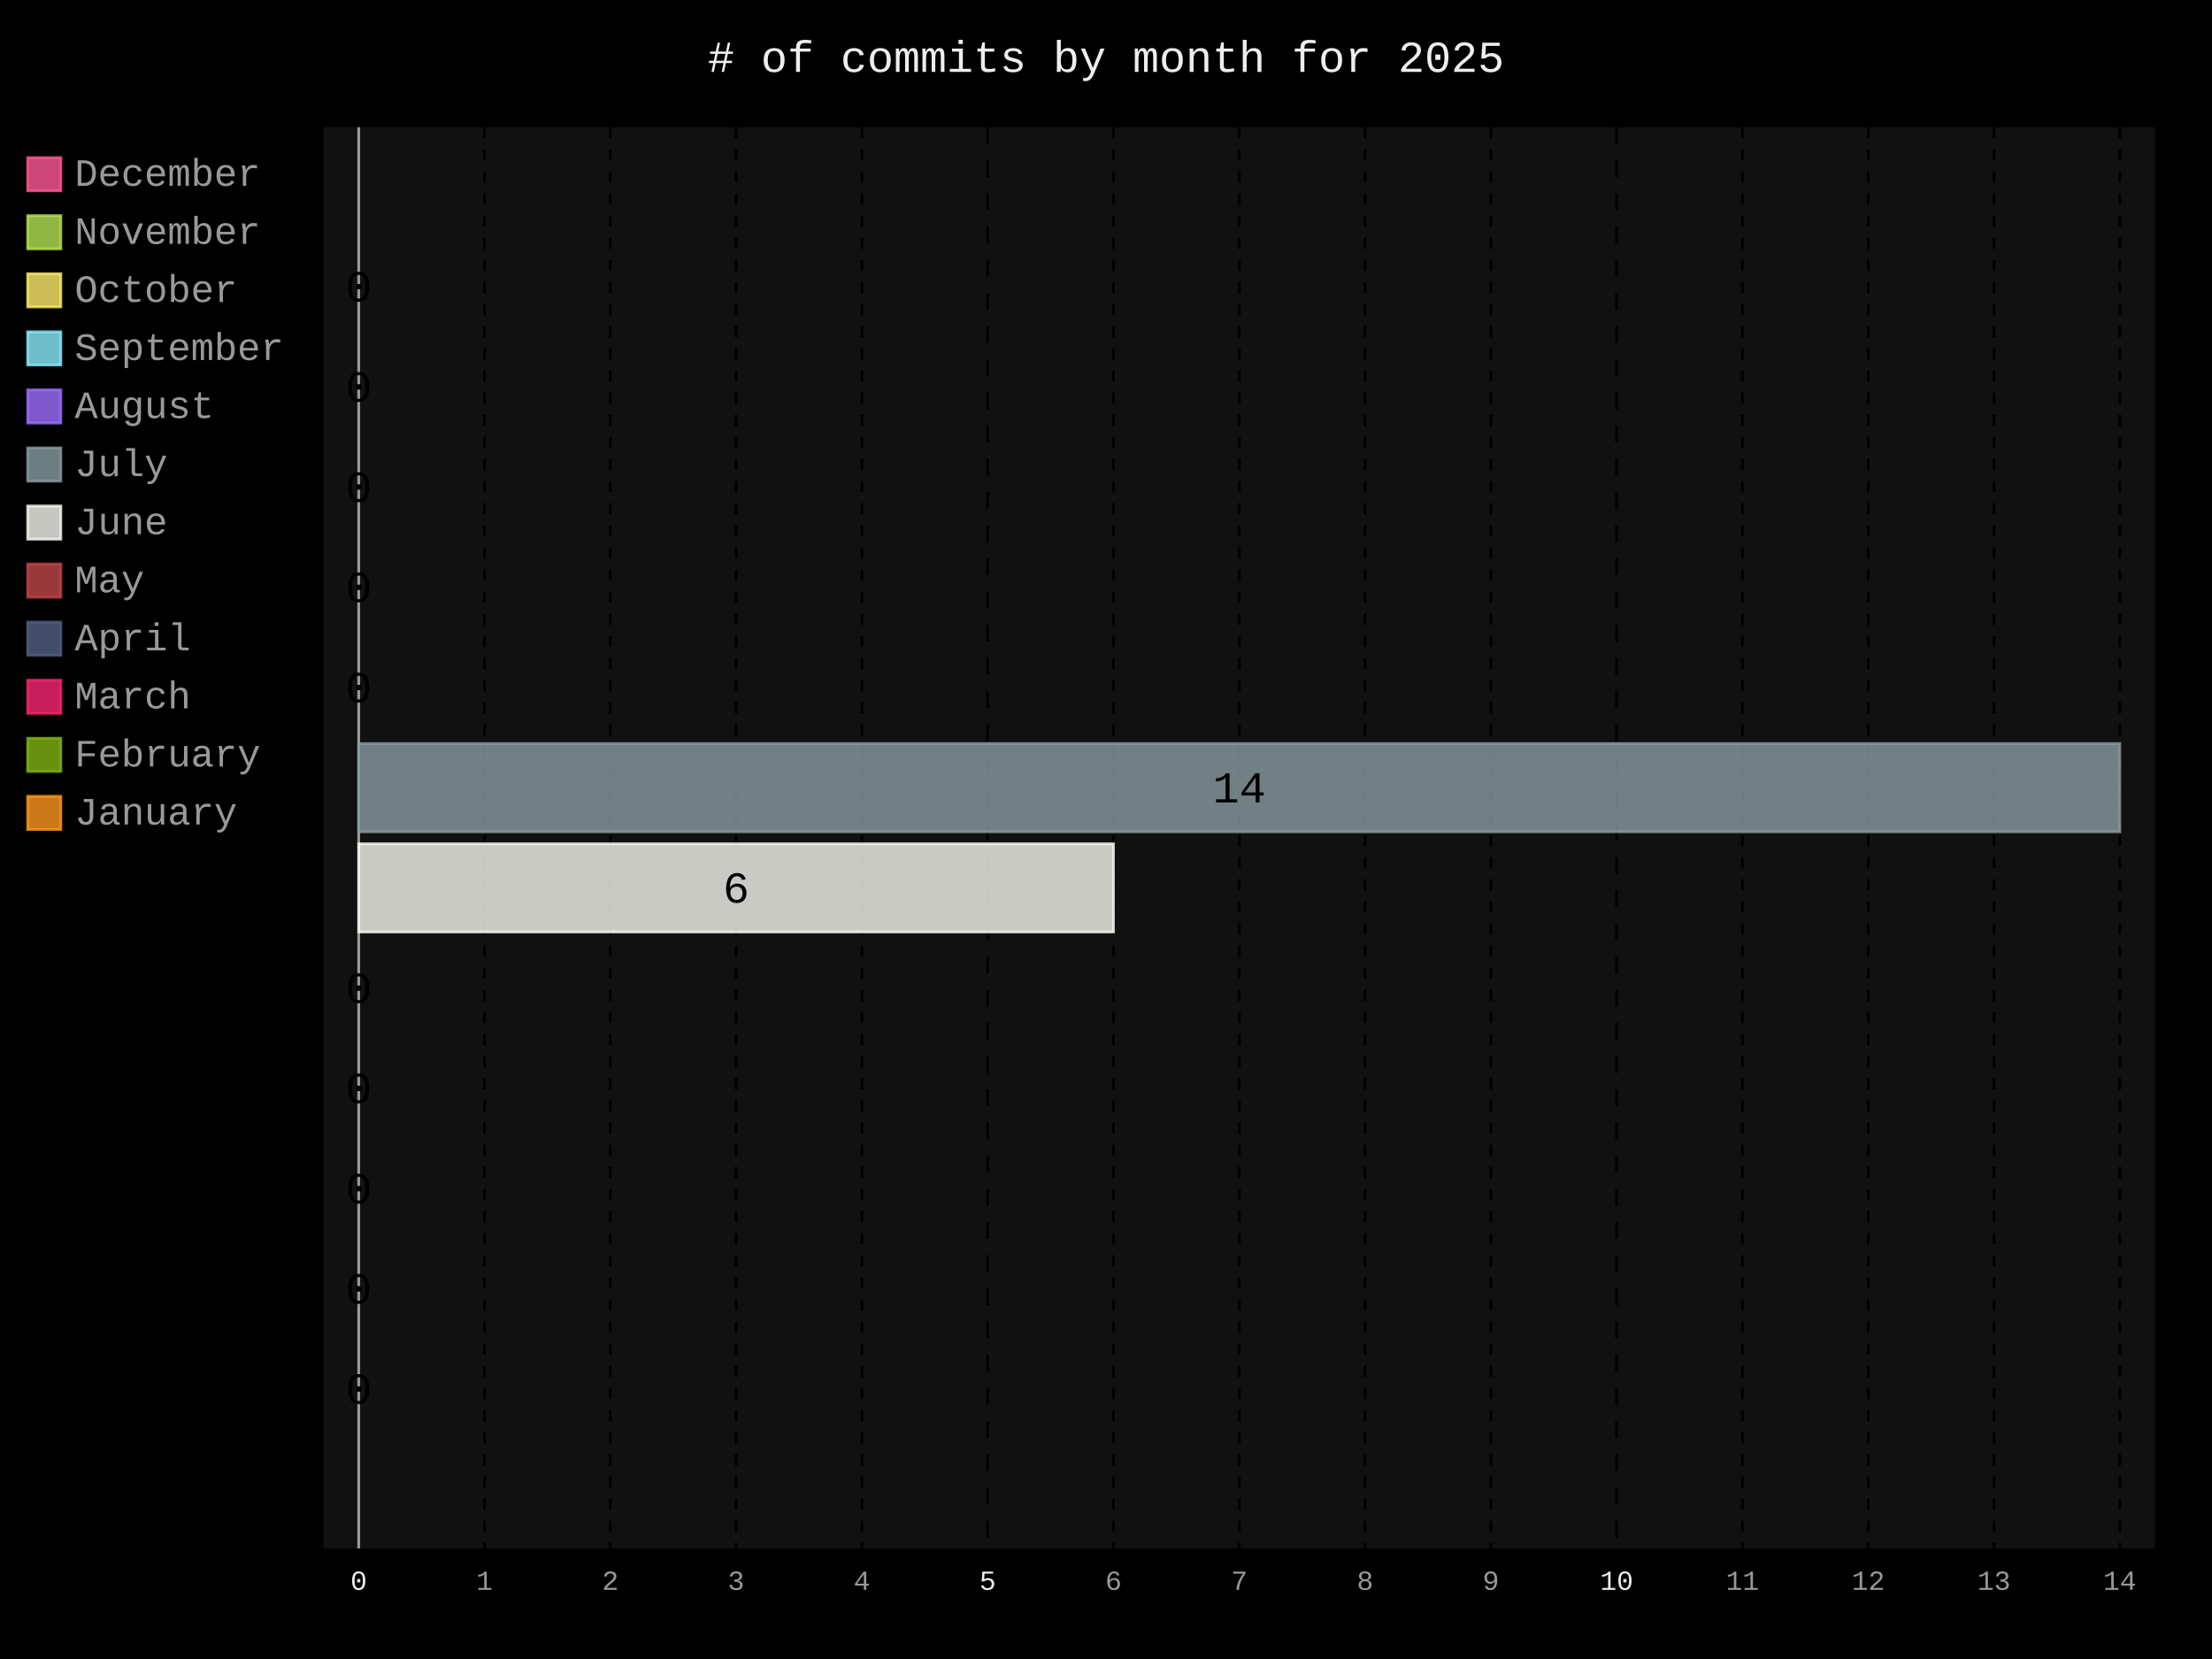
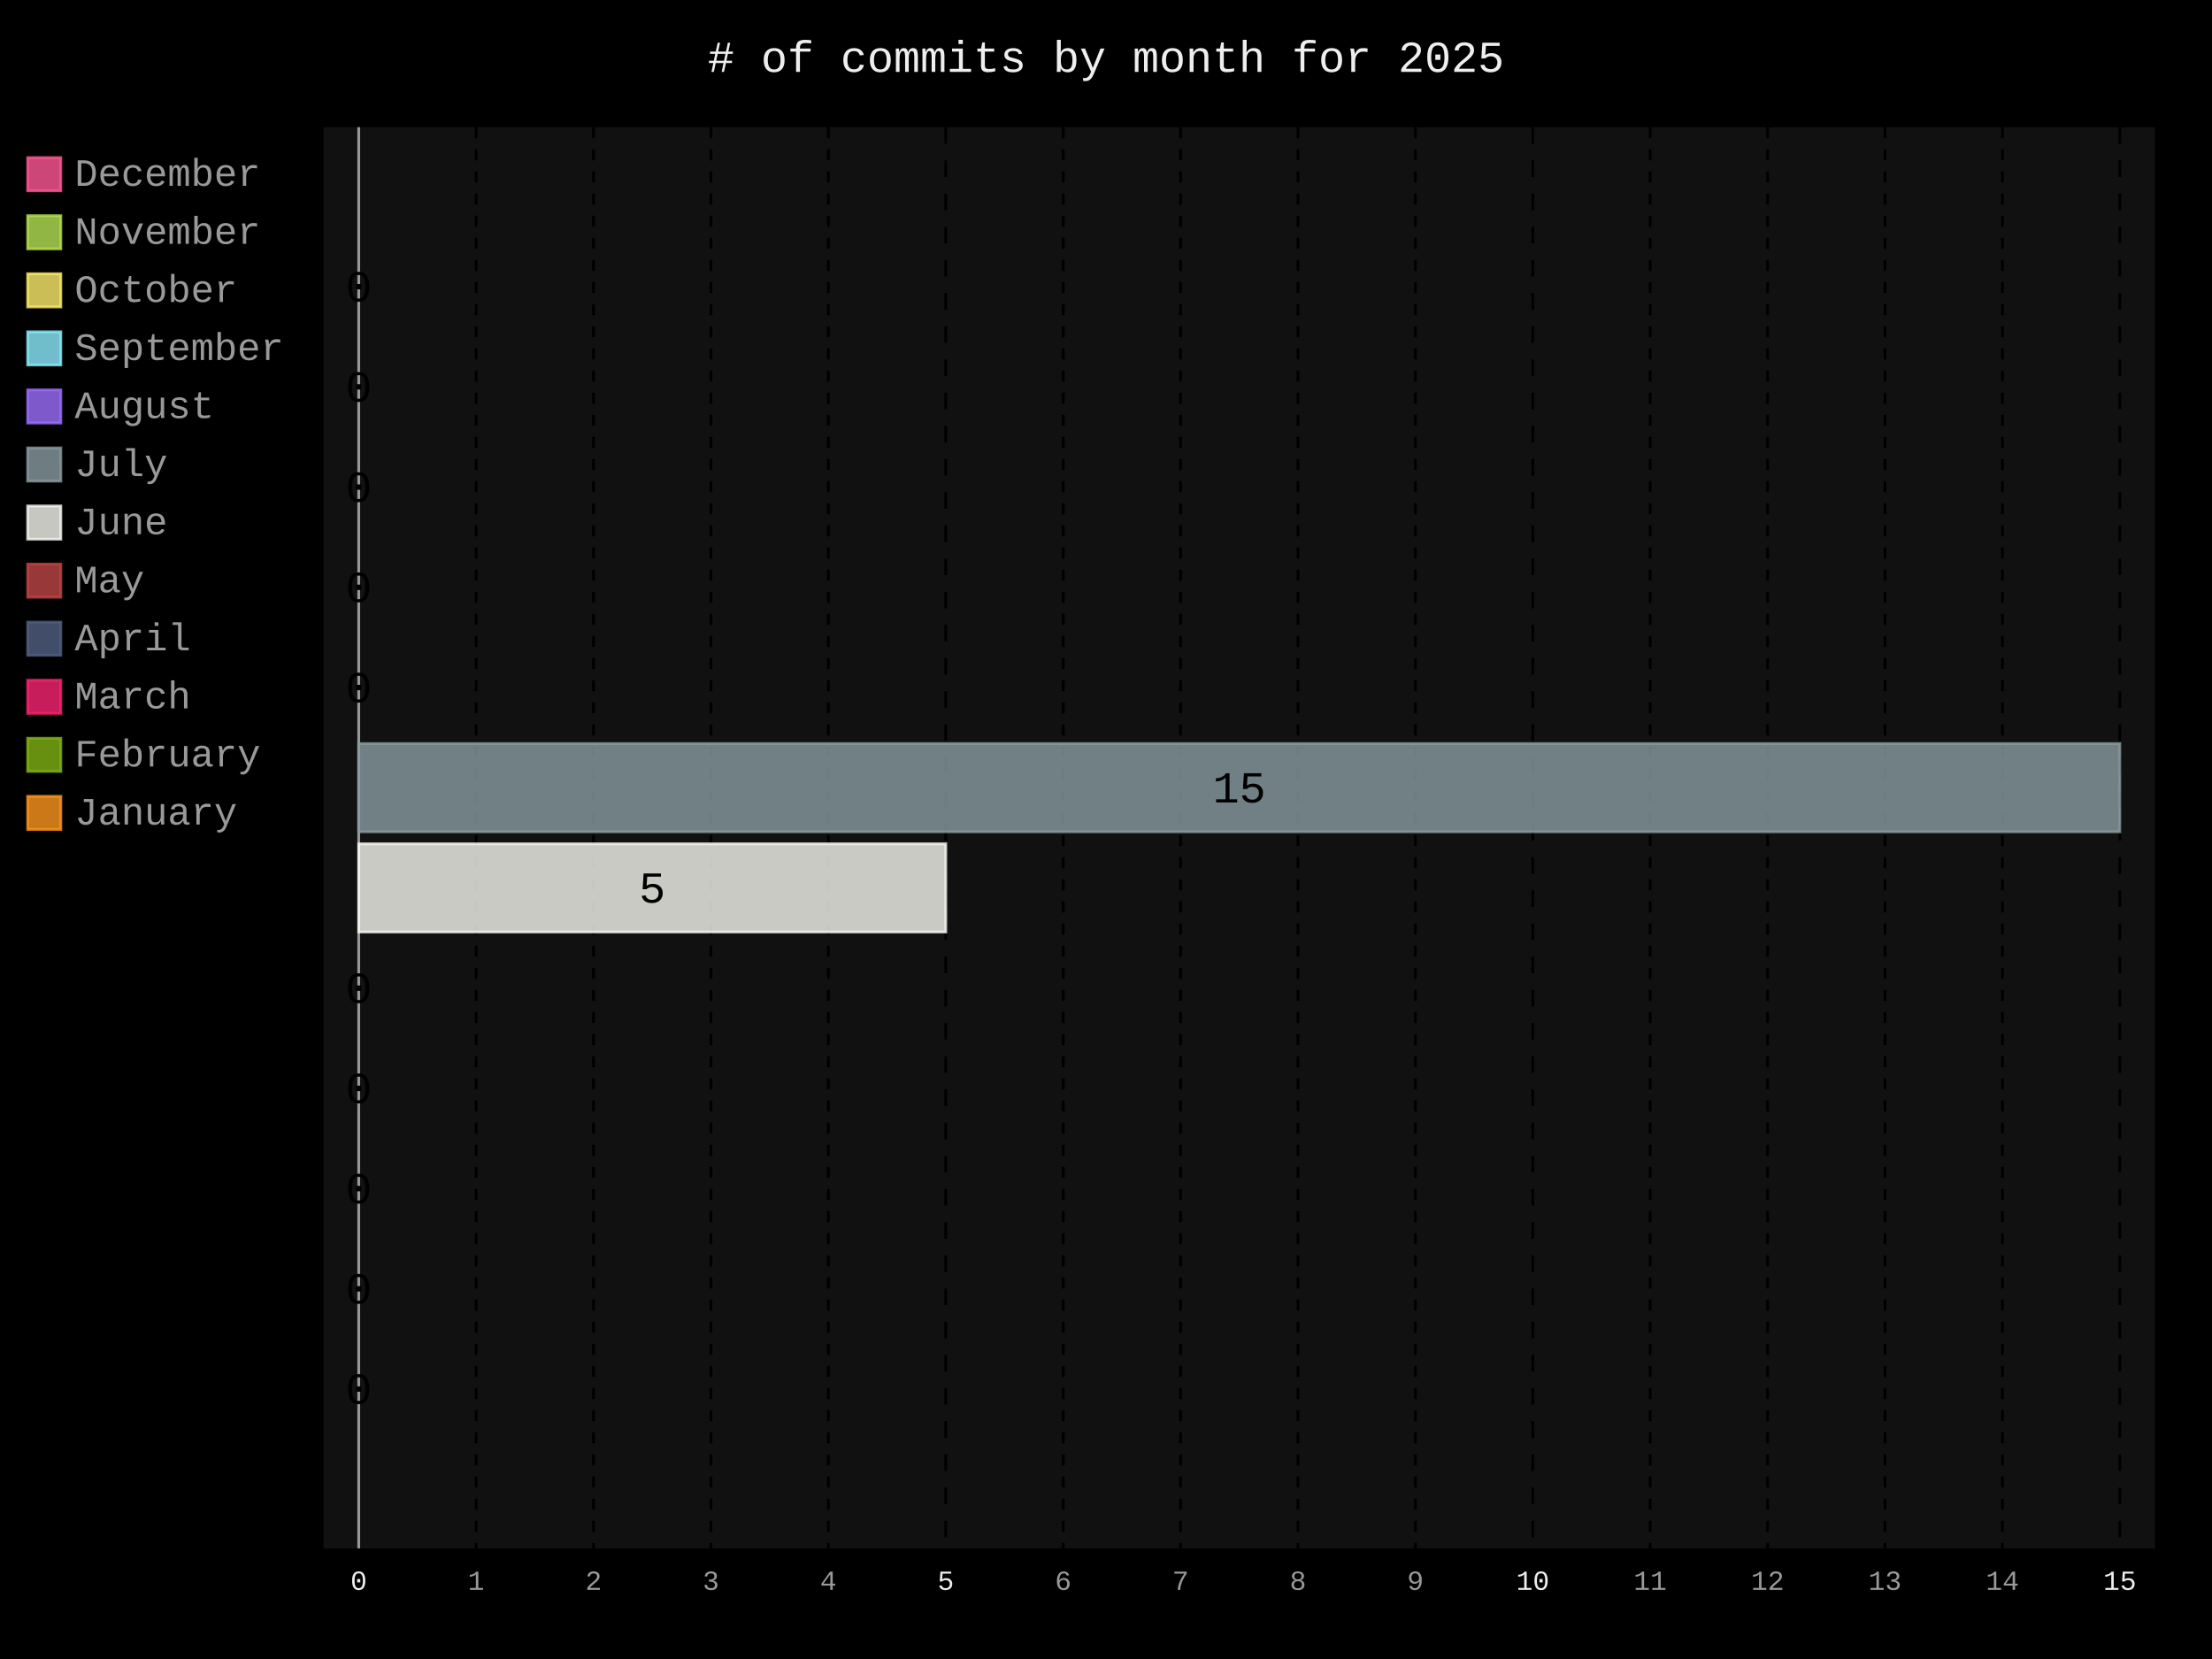
- <svg xmlns="http://www.w3.org/2000/svg" id="chart-17043335-8be6-4e63-9df9-05cff86b1221" class="pygal-chart" viewBox="0 0 800 600">
+ <svg xmlns="http://www.w3.org/2000/svg" id="chart-7747c57a-ceef-4631-9178-cc2f23c87f48" class="pygal-chart" viewBox="0 0 800 600">
  <defs>
-     <style type="text/css">#chart-17043335-8be6-4e63-9df9-05cff86b1221{-webkit-user-select:none;-webkit-font-smoothing:antialiased;font-family:Consolas,"Liberation Mono",Menlo,Courier,monospace}#chart-17043335-8be6-4e63-9df9-05cff86b1221 .title{font-family:Consolas,"Liberation Mono",Menlo,Courier,monospace;font-size:16px}#chart-17043335-8be6-4e63-9df9-05cff86b1221 .legends .legend text{font-family:Consolas,"Liberation Mono",Menlo,Courier,monospace;font-size:14px}#chart-17043335-8be6-4e63-9df9-05cff86b1221 .axis text{font-family:Consolas,"Liberation Mono",Menlo,Courier,monospace;font-size:10px}#chart-17043335-8be6-4e63-9df9-05cff86b1221 .axis text.major{font-family:Consolas,"Liberation Mono",Menlo,Courier,monospace;font-size:10px}#chart-17043335-8be6-4e63-9df9-05cff86b1221 .text-overlay text.value{font-family:Consolas,"Liberation Mono",Menlo,Courier,monospace;font-size:16px}#chart-17043335-8be6-4e63-9df9-05cff86b1221 .text-overlay text.label{font-family:Consolas,"Liberation Mono",Menlo,Courier,monospace;font-size:10px}#chart-17043335-8be6-4e63-9df9-05cff86b1221 .tooltip{font-family:Consolas,"Liberation Mono",Menlo,Courier,monospace;font-size:14px}#chart-17043335-8be6-4e63-9df9-05cff86b1221 text.no_data{font-family:Consolas,"Liberation Mono",Menlo,Courier,monospace;font-size:64px}
- #chart-17043335-8be6-4e63-9df9-05cff86b1221{background-color:black}#chart-17043335-8be6-4e63-9df9-05cff86b1221 path,#chart-17043335-8be6-4e63-9df9-05cff86b1221 line,#chart-17043335-8be6-4e63-9df9-05cff86b1221 rect,#chart-17043335-8be6-4e63-9df9-05cff86b1221 circle{-webkit-transition:250ms;-moz-transition:250ms;transition:250ms}#chart-17043335-8be6-4e63-9df9-05cff86b1221 .graph &gt; .background{fill:black}#chart-17043335-8be6-4e63-9df9-05cff86b1221 .plot &gt; .background{fill:#111}#chart-17043335-8be6-4e63-9df9-05cff86b1221 .graph{fill:#999}#chart-17043335-8be6-4e63-9df9-05cff86b1221 text.no_data{fill:#eee}#chart-17043335-8be6-4e63-9df9-05cff86b1221 .title{fill:#eee}#chart-17043335-8be6-4e63-9df9-05cff86b1221 .legends .legend text{fill:#999}#chart-17043335-8be6-4e63-9df9-05cff86b1221 .legends .legend:hover text{fill:#eee}#chart-17043335-8be6-4e63-9df9-05cff86b1221 .axis .line{stroke:#eee}#chart-17043335-8be6-4e63-9df9-05cff86b1221 .axis .guide.line{stroke:#555}#chart-17043335-8be6-4e63-9df9-05cff86b1221 .axis .major.line{stroke:#999}#chart-17043335-8be6-4e63-9df9-05cff86b1221 .axis text.major{fill:#eee}#chart-17043335-8be6-4e63-9df9-05cff86b1221 .axis.y .guides:hover .guide.line,#chart-17043335-8be6-4e63-9df9-05cff86b1221 .line-graph .axis.x .guides:hover .guide.line,#chart-17043335-8be6-4e63-9df9-05cff86b1221 .stackedline-graph .axis.x .guides:hover .guide.line,#chart-17043335-8be6-4e63-9df9-05cff86b1221 .xy-graph .axis.x .guides:hover .guide.line{stroke:#eee}#chart-17043335-8be6-4e63-9df9-05cff86b1221 .axis .guides:hover text{fill:#eee}#chart-17043335-8be6-4e63-9df9-05cff86b1221 .reactive{fill-opacity:.8;stroke-opacity:.8;stroke-width:1}#chart-17043335-8be6-4e63-9df9-05cff86b1221 .ci{stroke:#999}#chart-17043335-8be6-4e63-9df9-05cff86b1221 .reactive.active,#chart-17043335-8be6-4e63-9df9-05cff86b1221 .active .reactive{fill-opacity:.4;stroke-opacity:.9;stroke-width:4}#chart-17043335-8be6-4e63-9df9-05cff86b1221 .ci .reactive.active{stroke-width:1.5}#chart-17043335-8be6-4e63-9df9-05cff86b1221 .series text{fill:#eee}#chart-17043335-8be6-4e63-9df9-05cff86b1221 .tooltip rect{fill:#111;stroke:#eee;-webkit-transition:opacity 250ms;-moz-transition:opacity 250ms;transition:opacity 250ms}#chart-17043335-8be6-4e63-9df9-05cff86b1221 .tooltip .label{fill:#999}#chart-17043335-8be6-4e63-9df9-05cff86b1221 .tooltip .label{fill:#999}#chart-17043335-8be6-4e63-9df9-05cff86b1221 .tooltip .legend{font-size:.8em;fill:#555}#chart-17043335-8be6-4e63-9df9-05cff86b1221 .tooltip .x_label{font-size:.6em;fill:#eee}#chart-17043335-8be6-4e63-9df9-05cff86b1221 .tooltip .xlink{font-size:.5em;text-decoration:underline}#chart-17043335-8be6-4e63-9df9-05cff86b1221 .tooltip .value{font-size:1.5em}#chart-17043335-8be6-4e63-9df9-05cff86b1221 .bound{font-size:.5em}#chart-17043335-8be6-4e63-9df9-05cff86b1221 .max-value{font-size:.75em;fill:#555}#chart-17043335-8be6-4e63-9df9-05cff86b1221 .map-element{fill:#111;stroke:#555 !important}#chart-17043335-8be6-4e63-9df9-05cff86b1221 .map-element .reactive{fill-opacity:inherit;stroke-opacity:inherit}#chart-17043335-8be6-4e63-9df9-05cff86b1221 .color-0,#chart-17043335-8be6-4e63-9df9-05cff86b1221 .color-0 a:visited{stroke:#ff5995;fill:#ff5995}#chart-17043335-8be6-4e63-9df9-05cff86b1221 .color-1,#chart-17043335-8be6-4e63-9df9-05cff86b1221 .color-1 a:visited{stroke:#b6e354;fill:#b6e354}#chart-17043335-8be6-4e63-9df9-05cff86b1221 .color-2,#chart-17043335-8be6-4e63-9df9-05cff86b1221 .color-2 a:visited{stroke:#feed6c;fill:#feed6c}#chart-17043335-8be6-4e63-9df9-05cff86b1221 .color-3,#chart-17043335-8be6-4e63-9df9-05cff86b1221 .color-3 a:visited{stroke:#8cedff;fill:#8cedff}#chart-17043335-8be6-4e63-9df9-05cff86b1221 .color-4,#chart-17043335-8be6-4e63-9df9-05cff86b1221 .color-4 a:visited{stroke:#9e6ffe;fill:#9e6ffe}#chart-17043335-8be6-4e63-9df9-05cff86b1221 .color-5,#chart-17043335-8be6-4e63-9df9-05cff86b1221 .color-5 a:visited{stroke:#899ca1;fill:#899ca1}#chart-17043335-8be6-4e63-9df9-05cff86b1221 .color-6,#chart-17043335-8be6-4e63-9df9-05cff86b1221 .color-6 a:visited{stroke:#f8f8f2;fill:#f8f8f2}#chart-17043335-8be6-4e63-9df9-05cff86b1221 .color-7,#chart-17043335-8be6-4e63-9df9-05cff86b1221 .color-7 a:visited{stroke:#bf4646;fill:#bf4646}#chart-17043335-8be6-4e63-9df9-05cff86b1221 .color-8,#chart-17043335-8be6-4e63-9df9-05cff86b1221 .color-8 a:visited{stroke:#516083;fill:#516083}#chart-17043335-8be6-4e63-9df9-05cff86b1221 .color-9,#chart-17043335-8be6-4e63-9df9-05cff86b1221 .color-9 a:visited{stroke:#f92672;fill:#f92672}#chart-17043335-8be6-4e63-9df9-05cff86b1221 .color-10,#chart-17043335-8be6-4e63-9df9-05cff86b1221 .color-10 a:visited{stroke:#82b414;fill:#82b414}#chart-17043335-8be6-4e63-9df9-05cff86b1221 .color-11,#chart-17043335-8be6-4e63-9df9-05cff86b1221 .color-11 a:visited{stroke:#fd971f;fill:#fd971f}#chart-17043335-8be6-4e63-9df9-05cff86b1221 .text-overlay .color-0 text{fill:black}#chart-17043335-8be6-4e63-9df9-05cff86b1221 .text-overlay .color-1 text{fill:black}#chart-17043335-8be6-4e63-9df9-05cff86b1221 .text-overlay .color-2 text{fill:black}#chart-17043335-8be6-4e63-9df9-05cff86b1221 .text-overlay .color-3 text{fill:black}#chart-17043335-8be6-4e63-9df9-05cff86b1221 .text-overlay .color-4 text{fill:black}#chart-17043335-8be6-4e63-9df9-05cff86b1221 .text-overlay .color-5 text{fill:black}#chart-17043335-8be6-4e63-9df9-05cff86b1221 .text-overlay .color-6 text{fill:black}#chart-17043335-8be6-4e63-9df9-05cff86b1221 .text-overlay .color-7 text{fill:black}#chart-17043335-8be6-4e63-9df9-05cff86b1221 .text-overlay .color-8 text{fill:black}#chart-17043335-8be6-4e63-9df9-05cff86b1221 .text-overlay .color-9 text{fill:black}#chart-17043335-8be6-4e63-9df9-05cff86b1221 .text-overlay .color-10 text{fill:black}#chart-17043335-8be6-4e63-9df9-05cff86b1221 .text-overlay .color-11 text{fill:black}
- #chart-17043335-8be6-4e63-9df9-05cff86b1221 text.no_data{text-anchor:middle}#chart-17043335-8be6-4e63-9df9-05cff86b1221 .guide.line{fill:none}#chart-17043335-8be6-4e63-9df9-05cff86b1221 .centered{text-anchor:middle}#chart-17043335-8be6-4e63-9df9-05cff86b1221 .title{text-anchor:middle}#chart-17043335-8be6-4e63-9df9-05cff86b1221 .legends .legend text{fill-opacity:1}#chart-17043335-8be6-4e63-9df9-05cff86b1221 .axis.x text{text-anchor:middle}#chart-17043335-8be6-4e63-9df9-05cff86b1221 .axis.x:not(.web) text[transform]{text-anchor:start}#chart-17043335-8be6-4e63-9df9-05cff86b1221 .axis.x:not(.web) text[transform].backwards{text-anchor:end}#chart-17043335-8be6-4e63-9df9-05cff86b1221 .axis.y text{text-anchor:end}#chart-17043335-8be6-4e63-9df9-05cff86b1221 .axis.y text[transform].backwards{text-anchor:start}#chart-17043335-8be6-4e63-9df9-05cff86b1221 .axis.y2 text{text-anchor:start}#chart-17043335-8be6-4e63-9df9-05cff86b1221 .axis.y2 text[transform].backwards{text-anchor:end}#chart-17043335-8be6-4e63-9df9-05cff86b1221 .axis .guide.line{stroke-dasharray:4,4;stroke:black}#chart-17043335-8be6-4e63-9df9-05cff86b1221 .axis .major.guide.line{stroke-dasharray:6,6;stroke:black}#chart-17043335-8be6-4e63-9df9-05cff86b1221 .horizontal .axis.y .guide.line,#chart-17043335-8be6-4e63-9df9-05cff86b1221 .horizontal .axis.y2 .guide.line,#chart-17043335-8be6-4e63-9df9-05cff86b1221 .vertical .axis.x .guide.line{opacity:0}#chart-17043335-8be6-4e63-9df9-05cff86b1221 .horizontal .axis.always_show .guide.line,#chart-17043335-8be6-4e63-9df9-05cff86b1221 .vertical .axis.always_show .guide.line{opacity:1 !important}#chart-17043335-8be6-4e63-9df9-05cff86b1221 .axis.y .guides:hover .guide.line,#chart-17043335-8be6-4e63-9df9-05cff86b1221 .axis.y2 .guides:hover .guide.line,#chart-17043335-8be6-4e63-9df9-05cff86b1221 .axis.x .guides:hover .guide.line{opacity:1}#chart-17043335-8be6-4e63-9df9-05cff86b1221 .axis .guides:hover text{opacity:1}#chart-17043335-8be6-4e63-9df9-05cff86b1221 .nofill{fill:none}#chart-17043335-8be6-4e63-9df9-05cff86b1221 .subtle-fill{fill-opacity:.2}#chart-17043335-8be6-4e63-9df9-05cff86b1221 .dot{stroke-width:1px;fill-opacity:1;stroke-opacity:1}#chart-17043335-8be6-4e63-9df9-05cff86b1221 .dot.active{stroke-width:5px}#chart-17043335-8be6-4e63-9df9-05cff86b1221 .dot.negative{fill:transparent}#chart-17043335-8be6-4e63-9df9-05cff86b1221 text,#chart-17043335-8be6-4e63-9df9-05cff86b1221 tspan{stroke:none !important}#chart-17043335-8be6-4e63-9df9-05cff86b1221 .series text.active{opacity:1}#chart-17043335-8be6-4e63-9df9-05cff86b1221 .tooltip rect{fill-opacity:.95;stroke-width:.5}#chart-17043335-8be6-4e63-9df9-05cff86b1221 .tooltip text{fill-opacity:1}#chart-17043335-8be6-4e63-9df9-05cff86b1221 .showable{visibility:hidden}#chart-17043335-8be6-4e63-9df9-05cff86b1221 .showable.shown{visibility:visible}#chart-17043335-8be6-4e63-9df9-05cff86b1221 .gauge-background{fill:rgba(229,229,229,1);stroke:none}#chart-17043335-8be6-4e63-9df9-05cff86b1221 .bg-lines{stroke:black;stroke-width:2px}</style>
+     <style type="text/css">#chart-7747c57a-ceef-4631-9178-cc2f23c87f48{-webkit-user-select:none;-webkit-font-smoothing:antialiased;font-family:Consolas,"Liberation Mono",Menlo,Courier,monospace}#chart-7747c57a-ceef-4631-9178-cc2f23c87f48 .title{font-family:Consolas,"Liberation Mono",Menlo,Courier,monospace;font-size:16px}#chart-7747c57a-ceef-4631-9178-cc2f23c87f48 .legends .legend text{font-family:Consolas,"Liberation Mono",Menlo,Courier,monospace;font-size:14px}#chart-7747c57a-ceef-4631-9178-cc2f23c87f48 .axis text{font-family:Consolas,"Liberation Mono",Menlo,Courier,monospace;font-size:10px}#chart-7747c57a-ceef-4631-9178-cc2f23c87f48 .axis text.major{font-family:Consolas,"Liberation Mono",Menlo,Courier,monospace;font-size:10px}#chart-7747c57a-ceef-4631-9178-cc2f23c87f48 .text-overlay text.value{font-family:Consolas,"Liberation Mono",Menlo,Courier,monospace;font-size:16px}#chart-7747c57a-ceef-4631-9178-cc2f23c87f48 .text-overlay text.label{font-family:Consolas,"Liberation Mono",Menlo,Courier,monospace;font-size:10px}#chart-7747c57a-ceef-4631-9178-cc2f23c87f48 .tooltip{font-family:Consolas,"Liberation Mono",Menlo,Courier,monospace;font-size:14px}#chart-7747c57a-ceef-4631-9178-cc2f23c87f48 text.no_data{font-family:Consolas,"Liberation Mono",Menlo,Courier,monospace;font-size:64px}
+ #chart-7747c57a-ceef-4631-9178-cc2f23c87f48{background-color:black}#chart-7747c57a-ceef-4631-9178-cc2f23c87f48 path,#chart-7747c57a-ceef-4631-9178-cc2f23c87f48 line,#chart-7747c57a-ceef-4631-9178-cc2f23c87f48 rect,#chart-7747c57a-ceef-4631-9178-cc2f23c87f48 circle{-webkit-transition:250ms;-moz-transition:250ms;transition:250ms}#chart-7747c57a-ceef-4631-9178-cc2f23c87f48 .graph &gt; .background{fill:black}#chart-7747c57a-ceef-4631-9178-cc2f23c87f48 .plot &gt; .background{fill:#111}#chart-7747c57a-ceef-4631-9178-cc2f23c87f48 .graph{fill:#999}#chart-7747c57a-ceef-4631-9178-cc2f23c87f48 text.no_data{fill:#eee}#chart-7747c57a-ceef-4631-9178-cc2f23c87f48 .title{fill:#eee}#chart-7747c57a-ceef-4631-9178-cc2f23c87f48 .legends .legend text{fill:#999}#chart-7747c57a-ceef-4631-9178-cc2f23c87f48 .legends .legend:hover text{fill:#eee}#chart-7747c57a-ceef-4631-9178-cc2f23c87f48 .axis .line{stroke:#eee}#chart-7747c57a-ceef-4631-9178-cc2f23c87f48 .axis .guide.line{stroke:#555}#chart-7747c57a-ceef-4631-9178-cc2f23c87f48 .axis .major.line{stroke:#999}#chart-7747c57a-ceef-4631-9178-cc2f23c87f48 .axis text.major{fill:#eee}#chart-7747c57a-ceef-4631-9178-cc2f23c87f48 .axis.y .guides:hover .guide.line,#chart-7747c57a-ceef-4631-9178-cc2f23c87f48 .line-graph .axis.x .guides:hover .guide.line,#chart-7747c57a-ceef-4631-9178-cc2f23c87f48 .stackedline-graph .axis.x .guides:hover .guide.line,#chart-7747c57a-ceef-4631-9178-cc2f23c87f48 .xy-graph .axis.x .guides:hover .guide.line{stroke:#eee}#chart-7747c57a-ceef-4631-9178-cc2f23c87f48 .axis .guides:hover text{fill:#eee}#chart-7747c57a-ceef-4631-9178-cc2f23c87f48 .reactive{fill-opacity:.8;stroke-opacity:.8;stroke-width:1}#chart-7747c57a-ceef-4631-9178-cc2f23c87f48 .ci{stroke:#999}#chart-7747c57a-ceef-4631-9178-cc2f23c87f48 .reactive.active,#chart-7747c57a-ceef-4631-9178-cc2f23c87f48 .active .reactive{fill-opacity:.4;stroke-opacity:.9;stroke-width:4}#chart-7747c57a-ceef-4631-9178-cc2f23c87f48 .ci .reactive.active{stroke-width:1.5}#chart-7747c57a-ceef-4631-9178-cc2f23c87f48 .series text{fill:#eee}#chart-7747c57a-ceef-4631-9178-cc2f23c87f48 .tooltip rect{fill:#111;stroke:#eee;-webkit-transition:opacity 250ms;-moz-transition:opacity 250ms;transition:opacity 250ms}#chart-7747c57a-ceef-4631-9178-cc2f23c87f48 .tooltip .label{fill:#999}#chart-7747c57a-ceef-4631-9178-cc2f23c87f48 .tooltip .label{fill:#999}#chart-7747c57a-ceef-4631-9178-cc2f23c87f48 .tooltip .legend{font-size:.8em;fill:#555}#chart-7747c57a-ceef-4631-9178-cc2f23c87f48 .tooltip .x_label{font-size:.6em;fill:#eee}#chart-7747c57a-ceef-4631-9178-cc2f23c87f48 .tooltip .xlink{font-size:.5em;text-decoration:underline}#chart-7747c57a-ceef-4631-9178-cc2f23c87f48 .tooltip .value{font-size:1.5em}#chart-7747c57a-ceef-4631-9178-cc2f23c87f48 .bound{font-size:.5em}#chart-7747c57a-ceef-4631-9178-cc2f23c87f48 .max-value{font-size:.75em;fill:#555}#chart-7747c57a-ceef-4631-9178-cc2f23c87f48 .map-element{fill:#111;stroke:#555 !important}#chart-7747c57a-ceef-4631-9178-cc2f23c87f48 .map-element .reactive{fill-opacity:inherit;stroke-opacity:inherit}#chart-7747c57a-ceef-4631-9178-cc2f23c87f48 .color-0,#chart-7747c57a-ceef-4631-9178-cc2f23c87f48 .color-0 a:visited{stroke:#ff5995;fill:#ff5995}#chart-7747c57a-ceef-4631-9178-cc2f23c87f48 .color-1,#chart-7747c57a-ceef-4631-9178-cc2f23c87f48 .color-1 a:visited{stroke:#b6e354;fill:#b6e354}#chart-7747c57a-ceef-4631-9178-cc2f23c87f48 .color-2,#chart-7747c57a-ceef-4631-9178-cc2f23c87f48 .color-2 a:visited{stroke:#feed6c;fill:#feed6c}#chart-7747c57a-ceef-4631-9178-cc2f23c87f48 .color-3,#chart-7747c57a-ceef-4631-9178-cc2f23c87f48 .color-3 a:visited{stroke:#8cedff;fill:#8cedff}#chart-7747c57a-ceef-4631-9178-cc2f23c87f48 .color-4,#chart-7747c57a-ceef-4631-9178-cc2f23c87f48 .color-4 a:visited{stroke:#9e6ffe;fill:#9e6ffe}#chart-7747c57a-ceef-4631-9178-cc2f23c87f48 .color-5,#chart-7747c57a-ceef-4631-9178-cc2f23c87f48 .color-5 a:visited{stroke:#899ca1;fill:#899ca1}#chart-7747c57a-ceef-4631-9178-cc2f23c87f48 .color-6,#chart-7747c57a-ceef-4631-9178-cc2f23c87f48 .color-6 a:visited{stroke:#f8f8f2;fill:#f8f8f2}#chart-7747c57a-ceef-4631-9178-cc2f23c87f48 .color-7,#chart-7747c57a-ceef-4631-9178-cc2f23c87f48 .color-7 a:visited{stroke:#bf4646;fill:#bf4646}#chart-7747c57a-ceef-4631-9178-cc2f23c87f48 .color-8,#chart-7747c57a-ceef-4631-9178-cc2f23c87f48 .color-8 a:visited{stroke:#516083;fill:#516083}#chart-7747c57a-ceef-4631-9178-cc2f23c87f48 .color-9,#chart-7747c57a-ceef-4631-9178-cc2f23c87f48 .color-9 a:visited{stroke:#f92672;fill:#f92672}#chart-7747c57a-ceef-4631-9178-cc2f23c87f48 .color-10,#chart-7747c57a-ceef-4631-9178-cc2f23c87f48 .color-10 a:visited{stroke:#82b414;fill:#82b414}#chart-7747c57a-ceef-4631-9178-cc2f23c87f48 .color-11,#chart-7747c57a-ceef-4631-9178-cc2f23c87f48 .color-11 a:visited{stroke:#fd971f;fill:#fd971f}#chart-7747c57a-ceef-4631-9178-cc2f23c87f48 .text-overlay .color-0 text{fill:black}#chart-7747c57a-ceef-4631-9178-cc2f23c87f48 .text-overlay .color-1 text{fill:black}#chart-7747c57a-ceef-4631-9178-cc2f23c87f48 .text-overlay .color-2 text{fill:black}#chart-7747c57a-ceef-4631-9178-cc2f23c87f48 .text-overlay .color-3 text{fill:black}#chart-7747c57a-ceef-4631-9178-cc2f23c87f48 .text-overlay .color-4 text{fill:black}#chart-7747c57a-ceef-4631-9178-cc2f23c87f48 .text-overlay .color-5 text{fill:black}#chart-7747c57a-ceef-4631-9178-cc2f23c87f48 .text-overlay .color-6 text{fill:black}#chart-7747c57a-ceef-4631-9178-cc2f23c87f48 .text-overlay .color-7 text{fill:black}#chart-7747c57a-ceef-4631-9178-cc2f23c87f48 .text-overlay .color-8 text{fill:black}#chart-7747c57a-ceef-4631-9178-cc2f23c87f48 .text-overlay .color-9 text{fill:black}#chart-7747c57a-ceef-4631-9178-cc2f23c87f48 .text-overlay .color-10 text{fill:black}#chart-7747c57a-ceef-4631-9178-cc2f23c87f48 .text-overlay .color-11 text{fill:black}
+ #chart-7747c57a-ceef-4631-9178-cc2f23c87f48 text.no_data{text-anchor:middle}#chart-7747c57a-ceef-4631-9178-cc2f23c87f48 .guide.line{fill:none}#chart-7747c57a-ceef-4631-9178-cc2f23c87f48 .centered{text-anchor:middle}#chart-7747c57a-ceef-4631-9178-cc2f23c87f48 .title{text-anchor:middle}#chart-7747c57a-ceef-4631-9178-cc2f23c87f48 .legends .legend text{fill-opacity:1}#chart-7747c57a-ceef-4631-9178-cc2f23c87f48 .axis.x text{text-anchor:middle}#chart-7747c57a-ceef-4631-9178-cc2f23c87f48 .axis.x:not(.web) text[transform]{text-anchor:start}#chart-7747c57a-ceef-4631-9178-cc2f23c87f48 .axis.x:not(.web) text[transform].backwards{text-anchor:end}#chart-7747c57a-ceef-4631-9178-cc2f23c87f48 .axis.y text{text-anchor:end}#chart-7747c57a-ceef-4631-9178-cc2f23c87f48 .axis.y text[transform].backwards{text-anchor:start}#chart-7747c57a-ceef-4631-9178-cc2f23c87f48 .axis.y2 text{text-anchor:start}#chart-7747c57a-ceef-4631-9178-cc2f23c87f48 .axis.y2 text[transform].backwards{text-anchor:end}#chart-7747c57a-ceef-4631-9178-cc2f23c87f48 .axis .guide.line{stroke-dasharray:4,4;stroke:black}#chart-7747c57a-ceef-4631-9178-cc2f23c87f48 .axis .major.guide.line{stroke-dasharray:6,6;stroke:black}#chart-7747c57a-ceef-4631-9178-cc2f23c87f48 .horizontal .axis.y .guide.line,#chart-7747c57a-ceef-4631-9178-cc2f23c87f48 .horizontal .axis.y2 .guide.line,#chart-7747c57a-ceef-4631-9178-cc2f23c87f48 .vertical .axis.x .guide.line{opacity:0}#chart-7747c57a-ceef-4631-9178-cc2f23c87f48 .horizontal .axis.always_show .guide.line,#chart-7747c57a-ceef-4631-9178-cc2f23c87f48 .vertical .axis.always_show .guide.line{opacity:1 !important}#chart-7747c57a-ceef-4631-9178-cc2f23c87f48 .axis.y .guides:hover .guide.line,#chart-7747c57a-ceef-4631-9178-cc2f23c87f48 .axis.y2 .guides:hover .guide.line,#chart-7747c57a-ceef-4631-9178-cc2f23c87f48 .axis.x .guides:hover .guide.line{opacity:1}#chart-7747c57a-ceef-4631-9178-cc2f23c87f48 .axis .guides:hover text{opacity:1}#chart-7747c57a-ceef-4631-9178-cc2f23c87f48 .nofill{fill:none}#chart-7747c57a-ceef-4631-9178-cc2f23c87f48 .subtle-fill{fill-opacity:.2}#chart-7747c57a-ceef-4631-9178-cc2f23c87f48 .dot{stroke-width:1px;fill-opacity:1;stroke-opacity:1}#chart-7747c57a-ceef-4631-9178-cc2f23c87f48 .dot.active{stroke-width:5px}#chart-7747c57a-ceef-4631-9178-cc2f23c87f48 .dot.negative{fill:transparent}#chart-7747c57a-ceef-4631-9178-cc2f23c87f48 text,#chart-7747c57a-ceef-4631-9178-cc2f23c87f48 tspan{stroke:none !important}#chart-7747c57a-ceef-4631-9178-cc2f23c87f48 .series text.active{opacity:1}#chart-7747c57a-ceef-4631-9178-cc2f23c87f48 .tooltip rect{fill-opacity:.95;stroke-width:.5}#chart-7747c57a-ceef-4631-9178-cc2f23c87f48 .tooltip text{fill-opacity:1}#chart-7747c57a-ceef-4631-9178-cc2f23c87f48 .showable{visibility:hidden}#chart-7747c57a-ceef-4631-9178-cc2f23c87f48 .showable.shown{visibility:visible}#chart-7747c57a-ceef-4631-9178-cc2f23c87f48 .gauge-background{fill:rgba(229,229,229,1);stroke:none}#chart-7747c57a-ceef-4631-9178-cc2f23c87f48 .bg-lines{stroke:black;stroke-width:2px}</style>
  </defs>
  <g class="graph horizontalbar-graph horizontal">
    <rect x="0" y="0" width="800" height="600" class="background" />
    <g transform="translate(117, 46)" class="plot">
      <rect x="0" y="0" width="662.4" height="514" class="background" />
      <g class="axis x always_show">
        <g class="guides">
          <path d="M12.738 0 v514" class="axis major line" />
          <text x="12.738" y="529.0" class="major">0</text>
        </g>
        <g class="guides">
-           <path d="M58.233 0 v514" class="guide line" />
-           <text x="58.233" y="529.0" class="">1</text>
-         </g>
-         <g class="guides">
-           <path d="M103.727 0 v514" class="guide line" />
-           <text x="103.727" y="529.0" class="">2</text>
-         </g>
-         <g class="guides">
-           <path d="M149.222 0 v514" class="guide line" />
-           <text x="149.222" y="529.0" class="">3</text>
-         </g>
-         <g class="guides">
-           <path d="M194.716 0 v514" class="guide line" />
-           <text x="194.716" y="529.0" class="">4</text>
-         </g>
-         <g class="guides">
-           <path d="M240.211 0 v514" class="major guide line" />
-           <text x="240.211" y="529.0" class="major">5</text>
-         </g>
-         <g class="guides">
-           <path d="M285.705 0 v514" class="guide line" />
-           <text x="285.705" y="529.0" class="">6</text>
-         </g>
-         <g class="guides">
-           <path d="M331.2 0 v514" class="guide line" />
-           <text x="331.2" y="529.0" class="">7</text>
-         </g>
-         <g class="guides">
-           <path d="M376.695 0 v514" class="guide line" />
-           <text x="376.695" y="529.0" class="">8</text>
-         </g>
-         <g class="guides">
-           <path d="M422.189 0 v514" class="guide line" />
-           <text x="422.189" y="529.0" class="">9</text>
-         </g>
-         <g class="guides">
-           <path d="M467.684 0 v514" class="major guide line" />
-           <text x="467.684" y="529.0" class="major">10</text>
-         </g>
-         <g class="guides">
-           <path d="M513.178 0 v514" class="guide line" />
-           <text x="513.178" y="529.0" class="">11</text>
-         </g>
-         <g class="guides">
-           <path d="M558.673 0 v514" class="guide line" />
-           <text x="558.673" y="529.0" class="">12</text>
-         </g>
-         <g class="guides">
-           <path d="M604.167 0 v514" class="guide line" />
-           <text x="604.167" y="529.0" class="">13</text>
-         </g>
-         <g class="guides">
-           <path d="M649.662 0 v514" class="guide line" />
-           <text x="649.662" y="529.0" class="">14</text>
+           <path d="M55.2 0 v514" class="guide line" />
+           <text x="55.2" y="529.0" class="">1</text>
+         </g>
+         <g class="guides">
+           <path d="M97.662 0 v514" class="guide line" />
+           <text x="97.662" y="529.0" class="">2</text>
+         </g>
+         <g class="guides">
+           <path d="M140.123 0 v514" class="guide line" />
+           <text x="140.123" y="529.0" class="">3</text>
+         </g>
+         <g class="guides">
+           <path d="M182.585 0 v514" class="guide line" />
+           <text x="182.585" y="529.0" class="">4</text>
+         </g>
+         <g class="guides">
+           <path d="M225.046 0 v514" class="major guide line" />
+           <text x="225.046" y="529.0" class="major">5</text>
+         </g>
+         <g class="guides">
+           <path d="M267.508 0 v514" class="guide line" />
+           <text x="267.508" y="529.0" class="">6</text>
+         </g>
+         <g class="guides">
+           <path d="M309.969 0 v514" class="guide line" />
+           <text x="309.969" y="529.0" class="">7</text>
+         </g>
+         <g class="guides">
+           <path d="M352.431 0 v514" class="guide line" />
+           <text x="352.431" y="529.0" class="">8</text>
+         </g>
+         <g class="guides">
+           <path d="M394.892 0 v514" class="guide line" />
+           <text x="394.892" y="529.0" class="">9</text>
+         </g>
+         <g class="guides">
+           <path d="M437.354 0 v514" class="major guide line" />
+           <text x="437.354" y="529.0" class="major">10</text>
+         </g>
+         <g class="guides">
+           <path d="M479.815 0 v514" class="guide line" />
+           <text x="479.815" y="529.0" class="">11</text>
+         </g>
+         <g class="guides">
+           <path d="M522.277 0 v514" class="guide line" />
+           <text x="522.277" y="529.0" class="">12</text>
+         </g>
+         <g class="guides">
+           <path d="M564.738 0 v514" class="guide line" />
+           <text x="564.738" y="529.0" class="">13</text>
+         </g>
+         <g class="guides">
+           <path d="M607.2 0 v514" class="guide line" />
+           <text x="607.2" y="529.0" class="">14</text>
+         </g>
+         <g class="guides">
+           <path d="M649.662 0 v514" class="major guide line" />
+           <text x="649.662" y="529.0" class="major">15</text>
        </g>
      </g>
      <g class="series serie-11 color-11">
        <g class="bars">
          <g class="bar">
            <rect x="12.738" y="440.393" rx="0" ry="0" height="31.894" class="rect reactive tooltip-trigger" />
          </g>
        </g>
      </g>
      <g class="series serie-10 color-10">
        <g class="bars">
          <g class="bar">
            <rect x="12.738" y="404.149" rx="0" ry="0" height="31.894" class="rect reactive tooltip-trigger" />
          </g>
        </g>
      </g>
      <g class="series serie-9 color-9">
        <g class="bars">
          <g class="bar">
            <rect x="12.738" y="367.905" rx="0" ry="0" height="31.894" class="rect reactive tooltip-trigger" />
          </g>
        </g>
      </g>
      <g class="series serie-8 color-8">
        <g class="bars">
          <g class="bar">
            <rect x="12.738" y="331.662" rx="0" ry="0" height="31.894" class="rect reactive tooltip-trigger" />
          </g>
        </g>
      </g>
      <g class="series serie-7 color-7">
        <g class="bars">
          <g class="bar">
            <rect x="12.738" y="295.418" rx="0" ry="0" height="31.894" class="rect reactive tooltip-trigger" />
          </g>
        </g>
      </g>
      <g class="series serie-6 color-6">
        <g class="bars">
          <g class="bar">
-             <rect x="12.738" y="259.175" rx="0" ry="0" width="272.967" height="31.894" class="rect reactive tooltip-trigger" />
+             <rect x="12.738" y="259.175" rx="0" ry="0" width="212.308" height="31.894" class="rect reactive tooltip-trigger" />
          </g>
        </g>
      </g>
      <g class="series serie-5 color-5">
        <g class="bars">
          <g class="bar">
            <rect x="12.738" y="222.931" rx="0" ry="0" width="636.923" height="31.894" class="rect reactive tooltip-trigger" />
          </g>
        </g>
      </g>
      <g class="series serie-4 color-4">
        <g class="bars">
          <g class="bar">
            <rect x="12.738" y="186.687" rx="0" ry="0" height="31.894" class="rect reactive tooltip-trigger" />
          </g>
        </g>
      </g>
      <g class="series serie-3 color-3">
        <g class="bars">
          <g class="bar">
            <rect x="12.738" y="150.444" rx="0" ry="0" height="31.894" class="rect reactive tooltip-trigger" />
          </g>
        </g>
      </g>
      <g class="series serie-2 color-2">
        <g class="bars">
          <g class="bar">
            <rect x="12.738" y="114.2" rx="0" ry="0" height="31.894" class="rect reactive tooltip-trigger" />
          </g>
        </g>
      </g>
      <g class="series serie-1 color-1">
        <g class="bars">
          <g class="bar">
            <rect x="12.738" y="77.957" rx="0" ry="0" height="31.894" class="rect reactive tooltip-trigger" />
          </g>
        </g>
      </g>
      <g class="series serie-0 color-0">
        <g class="bars">
          <g class="bar">
            <rect x="12.738" y="41.713" rx="0" ry="0" height="31.894" class="rect reactive tooltip-trigger" />
          </g>
        </g>
      </g>
    </g>
    <g class="titles">
      <text x="400.0" y="26" class="title plot_title"># of commits by month for 2025</text>
    </g>
    <g transform="translate(117, 46)" class="plot overlay">
      <g class="series serie-11 color-11" />
      <g class="series serie-10 color-10" />
      <g class="series serie-9 color-9" />
      <g class="series serie-8 color-8" />
      <g class="series serie-7 color-7" />
      <g class="series serie-6 color-6" />
      <g class="series serie-5 color-5" />
      <g class="series serie-4 color-4" />
      <g class="series serie-3 color-3" />
      <g class="series serie-2 color-2" />
      <g class="series serie-1 color-1" />
      <g class="series serie-0 color-0" />
    </g>
    <g transform="translate(117, 46)" class="plot text-overlay">
      <g class="series serie-11 color-11">
        <text text-anchor="middle" x="12.738" y="461.673" class="value">0</text>
      </g>
      <g class="series serie-10 color-10">
        <text text-anchor="middle" x="12.738" y="425.429" class="value">0</text>
      </g>
      <g class="series serie-9 color-9">
        <text text-anchor="middle" x="12.738" y="389.186" class="value">0</text>
      </g>
      <g class="series serie-8 color-8">
        <text text-anchor="middle" x="12.738" y="352.942" class="value">0</text>
      </g>
      <g class="series serie-7 color-7">
        <text text-anchor="middle" x="12.738" y="316.699" class="value">0</text>
      </g>
      <g class="series serie-6 color-6">
-         <text text-anchor="middle" x="149.222" y="280.455" class="value">6</text>
+         <text text-anchor="middle" x="118.892" y="280.455" class="value">5</text>
      </g>
      <g class="series serie-5 color-5">
-         <text text-anchor="middle" x="331.2" y="244.212" class="value">14</text>
+         <text text-anchor="middle" x="331.2" y="244.212" class="value">15</text>
      </g>
      <g class="series serie-4 color-4">
        <text text-anchor="middle" x="12.738" y="207.968" class="value">0</text>
      </g>
      <g class="series serie-3 color-3">
        <text text-anchor="middle" x="12.738" y="171.724" class="value">0</text>
      </g>
      <g class="series serie-2 color-2">
        <text text-anchor="middle" x="12.738" y="135.481" class="value">0</text>
      </g>
      <g class="series serie-1 color-1">
        <text text-anchor="middle" x="12.738" y="99.237" class="value">0</text>
      </g>
      <g class="series serie-0 color-0">
        <text text-anchor="middle" x="12.738" y="62.994" class="value">0</text>
      </g>
    </g>
    <g transform="translate(117, 46)" class="plot tooltip-overlay">
      <g transform="translate(0 0)" style="opacity: 0" class="tooltip">
        <rect rx="0" ry="0" width="0" height="0" class="tooltip-box" />
        <g class="text" />
      </g>
    </g>
    <g transform="translate(10, 56)" class="legends">
      <g id="activate-serie-0" class="legend reactive activate-serie">
        <rect x="0.0" y="1.0" width="12" height="12" class="color-0 reactive" />
        <text x="17.0" y="11.2">December</text>
      </g>
      <g id="activate-serie-1" class="legend reactive activate-serie">
        <rect x="0.0" y="22.0" width="12" height="12" class="color-1 reactive" />
        <text x="17.0" y="32.2">November</text>
      </g>
      <g id="activate-serie-2" class="legend reactive activate-serie">
        <rect x="0.0" y="43.0" width="12" height="12" class="color-2 reactive" />
        <text x="17.0" y="53.2">October</text>
      </g>
      <g id="activate-serie-3" class="legend reactive activate-serie">
        <rect x="0.0" y="64.0" width="12" height="12" class="color-3 reactive" />
        <text x="17.0" y="74.2">September</text>
      </g>
      <g id="activate-serie-4" class="legend reactive activate-serie">
        <rect x="0.0" y="85.0" width="12" height="12" class="color-4 reactive" />
        <text x="17.0" y="95.2">August</text>
      </g>
      <g id="activate-serie-5" class="legend reactive activate-serie">
        <rect x="0.0" y="106.0" width="12" height="12" class="color-5 reactive" />
        <text x="17.0" y="116.2">July</text>
      </g>
      <g id="activate-serie-6" class="legend reactive activate-serie">
        <rect x="0.0" y="127.0" width="12" height="12" class="color-6 reactive" />
        <text x="17.0" y="137.2">June</text>
      </g>
      <g id="activate-serie-7" class="legend reactive activate-serie">
        <rect x="0.0" y="148.0" width="12" height="12" class="color-7 reactive" />
        <text x="17.0" y="158.2">May</text>
      </g>
      <g id="activate-serie-8" class="legend reactive activate-serie">
        <rect x="0.0" y="169.0" width="12" height="12" class="color-8 reactive" />
        <text x="17.0" y="179.2">April</text>
      </g>
      <g id="activate-serie-9" class="legend reactive activate-serie">
        <rect x="0.0" y="190.0" width="12" height="12" class="color-9 reactive" />
        <text x="17.0" y="200.2">March</text>
      </g>
      <g id="activate-serie-10" class="legend reactive activate-serie">
        <rect x="0.0" y="211.0" width="12" height="12" class="color-10 reactive" />
        <text x="17.0" y="221.2">February</text>
      </g>
      <g id="activate-serie-11" class="legend reactive activate-serie">
        <rect x="0.0" y="232.0" width="12" height="12" class="color-11 reactive" />
        <text x="17.0" y="242.2">January</text>
      </g>
    </g>
    <g transform="translate(790, 56)" class="legends" />
  </g>
</svg>
